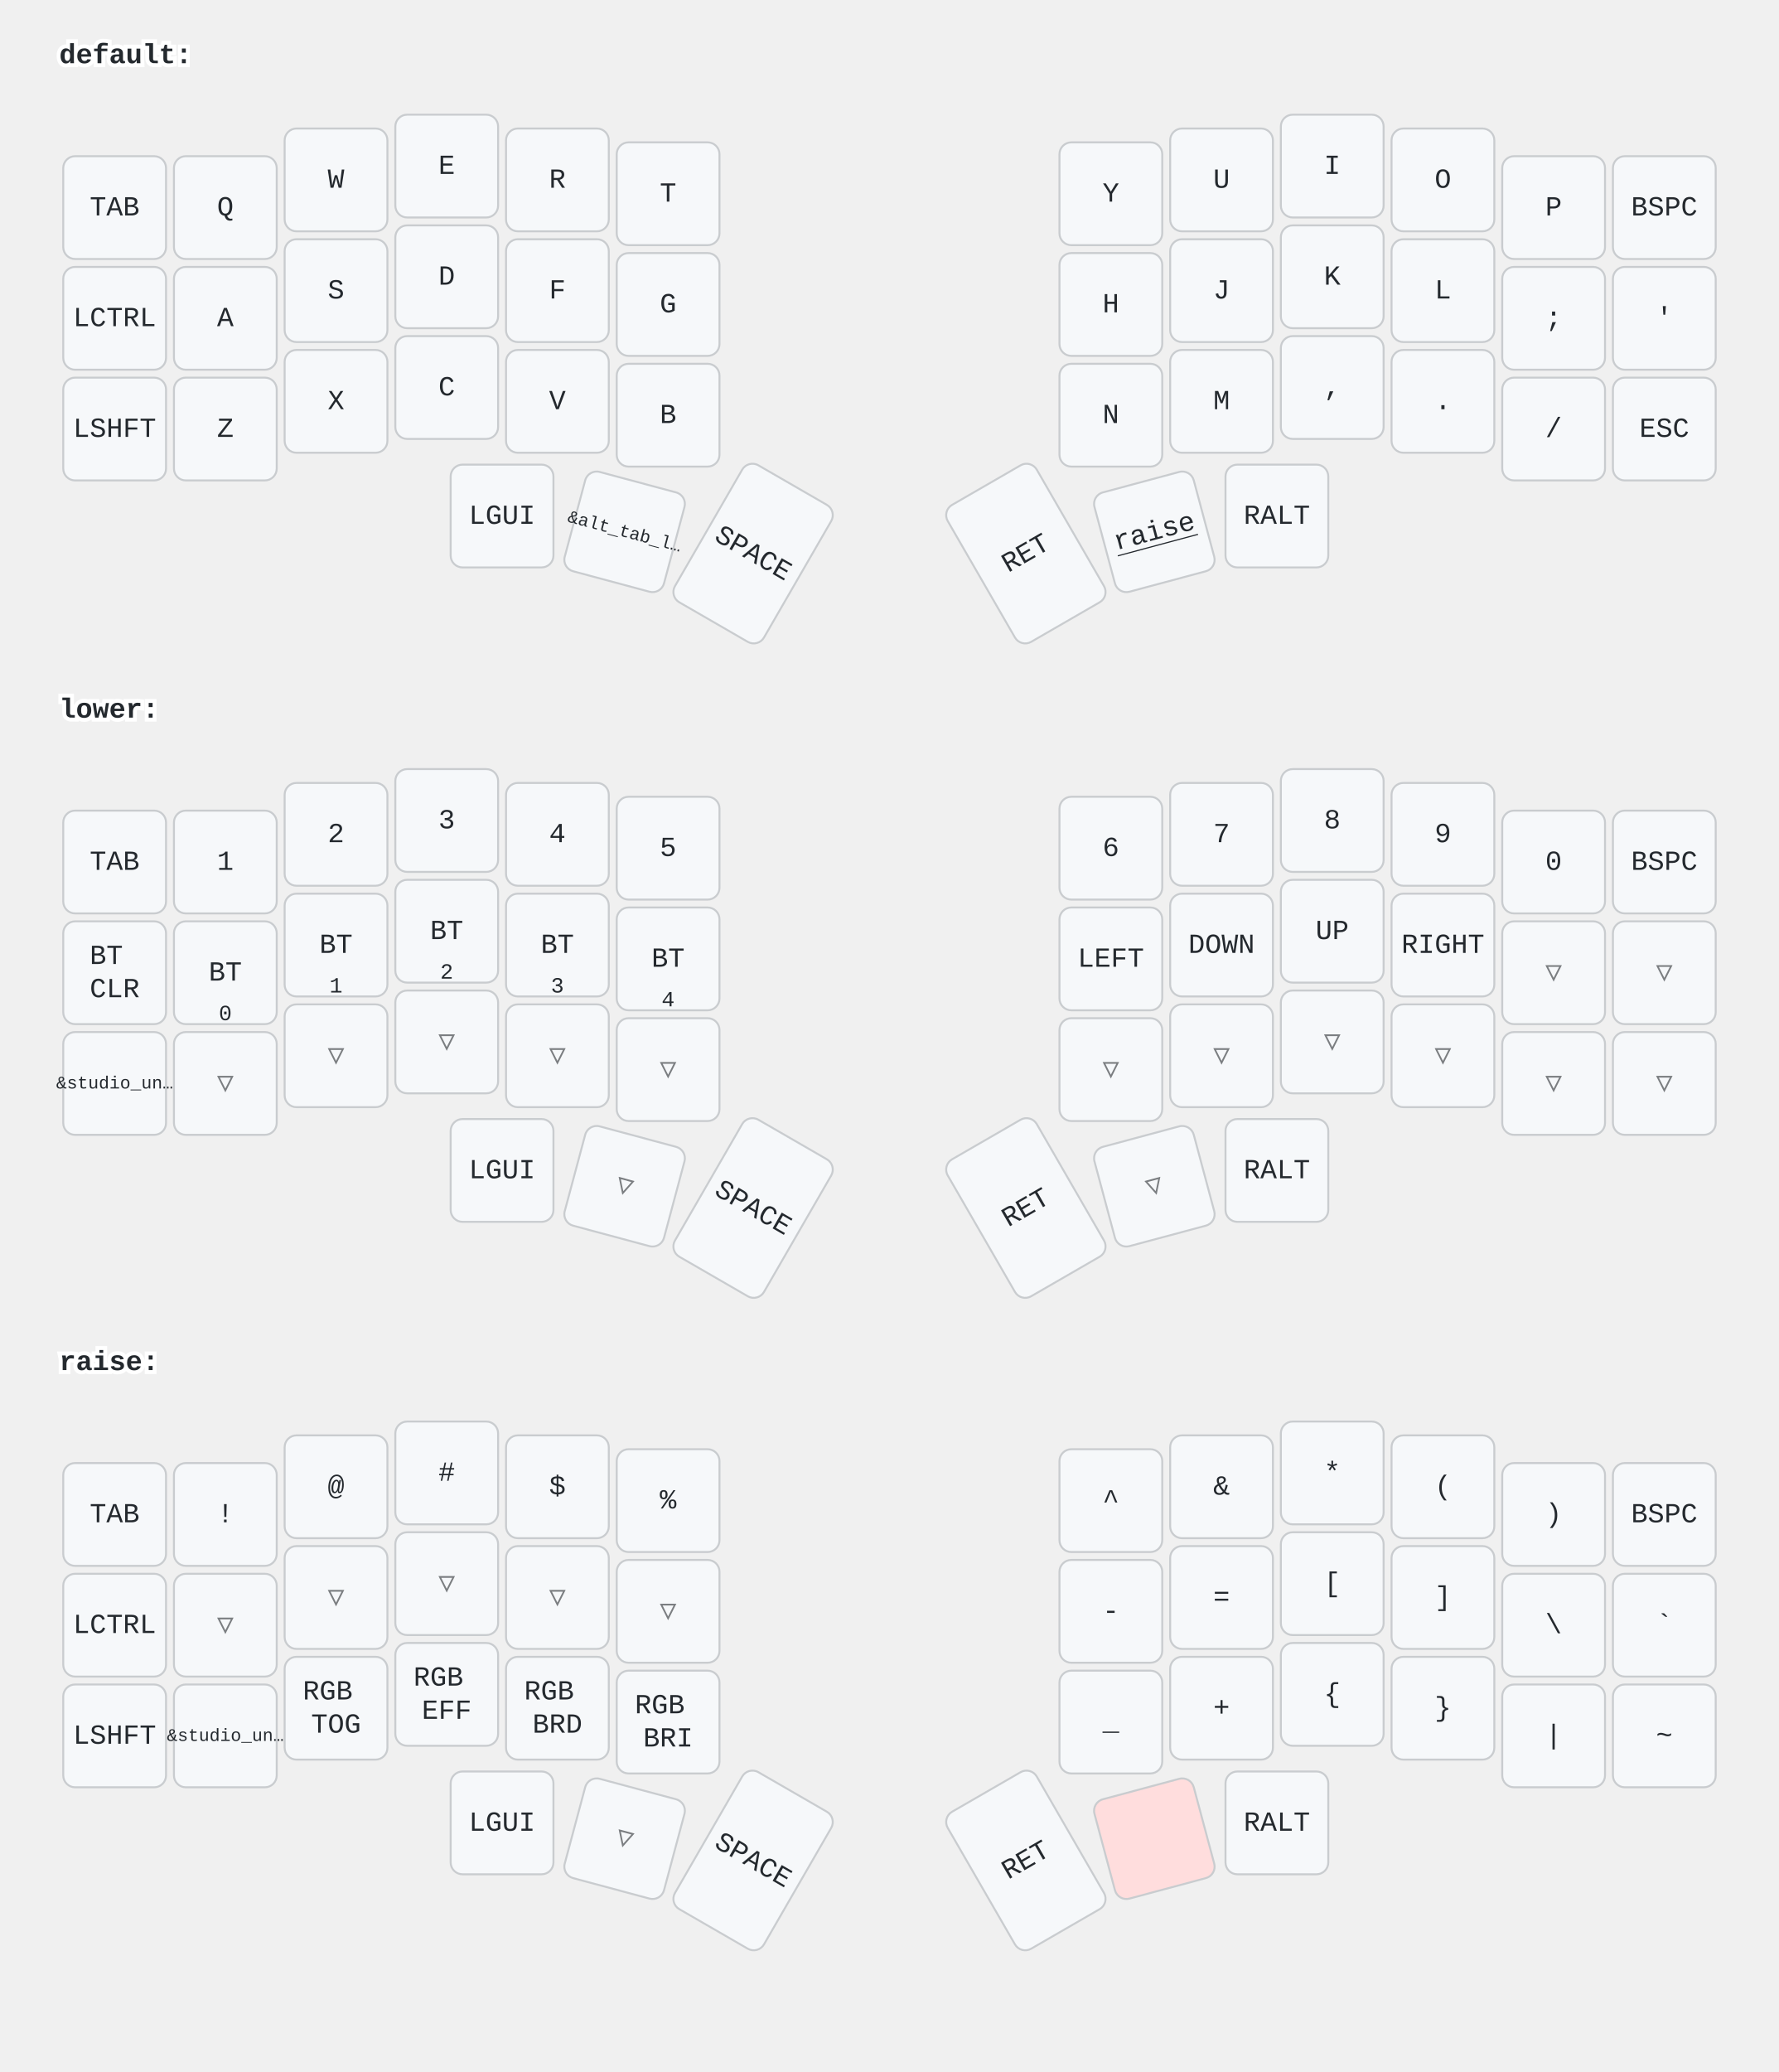
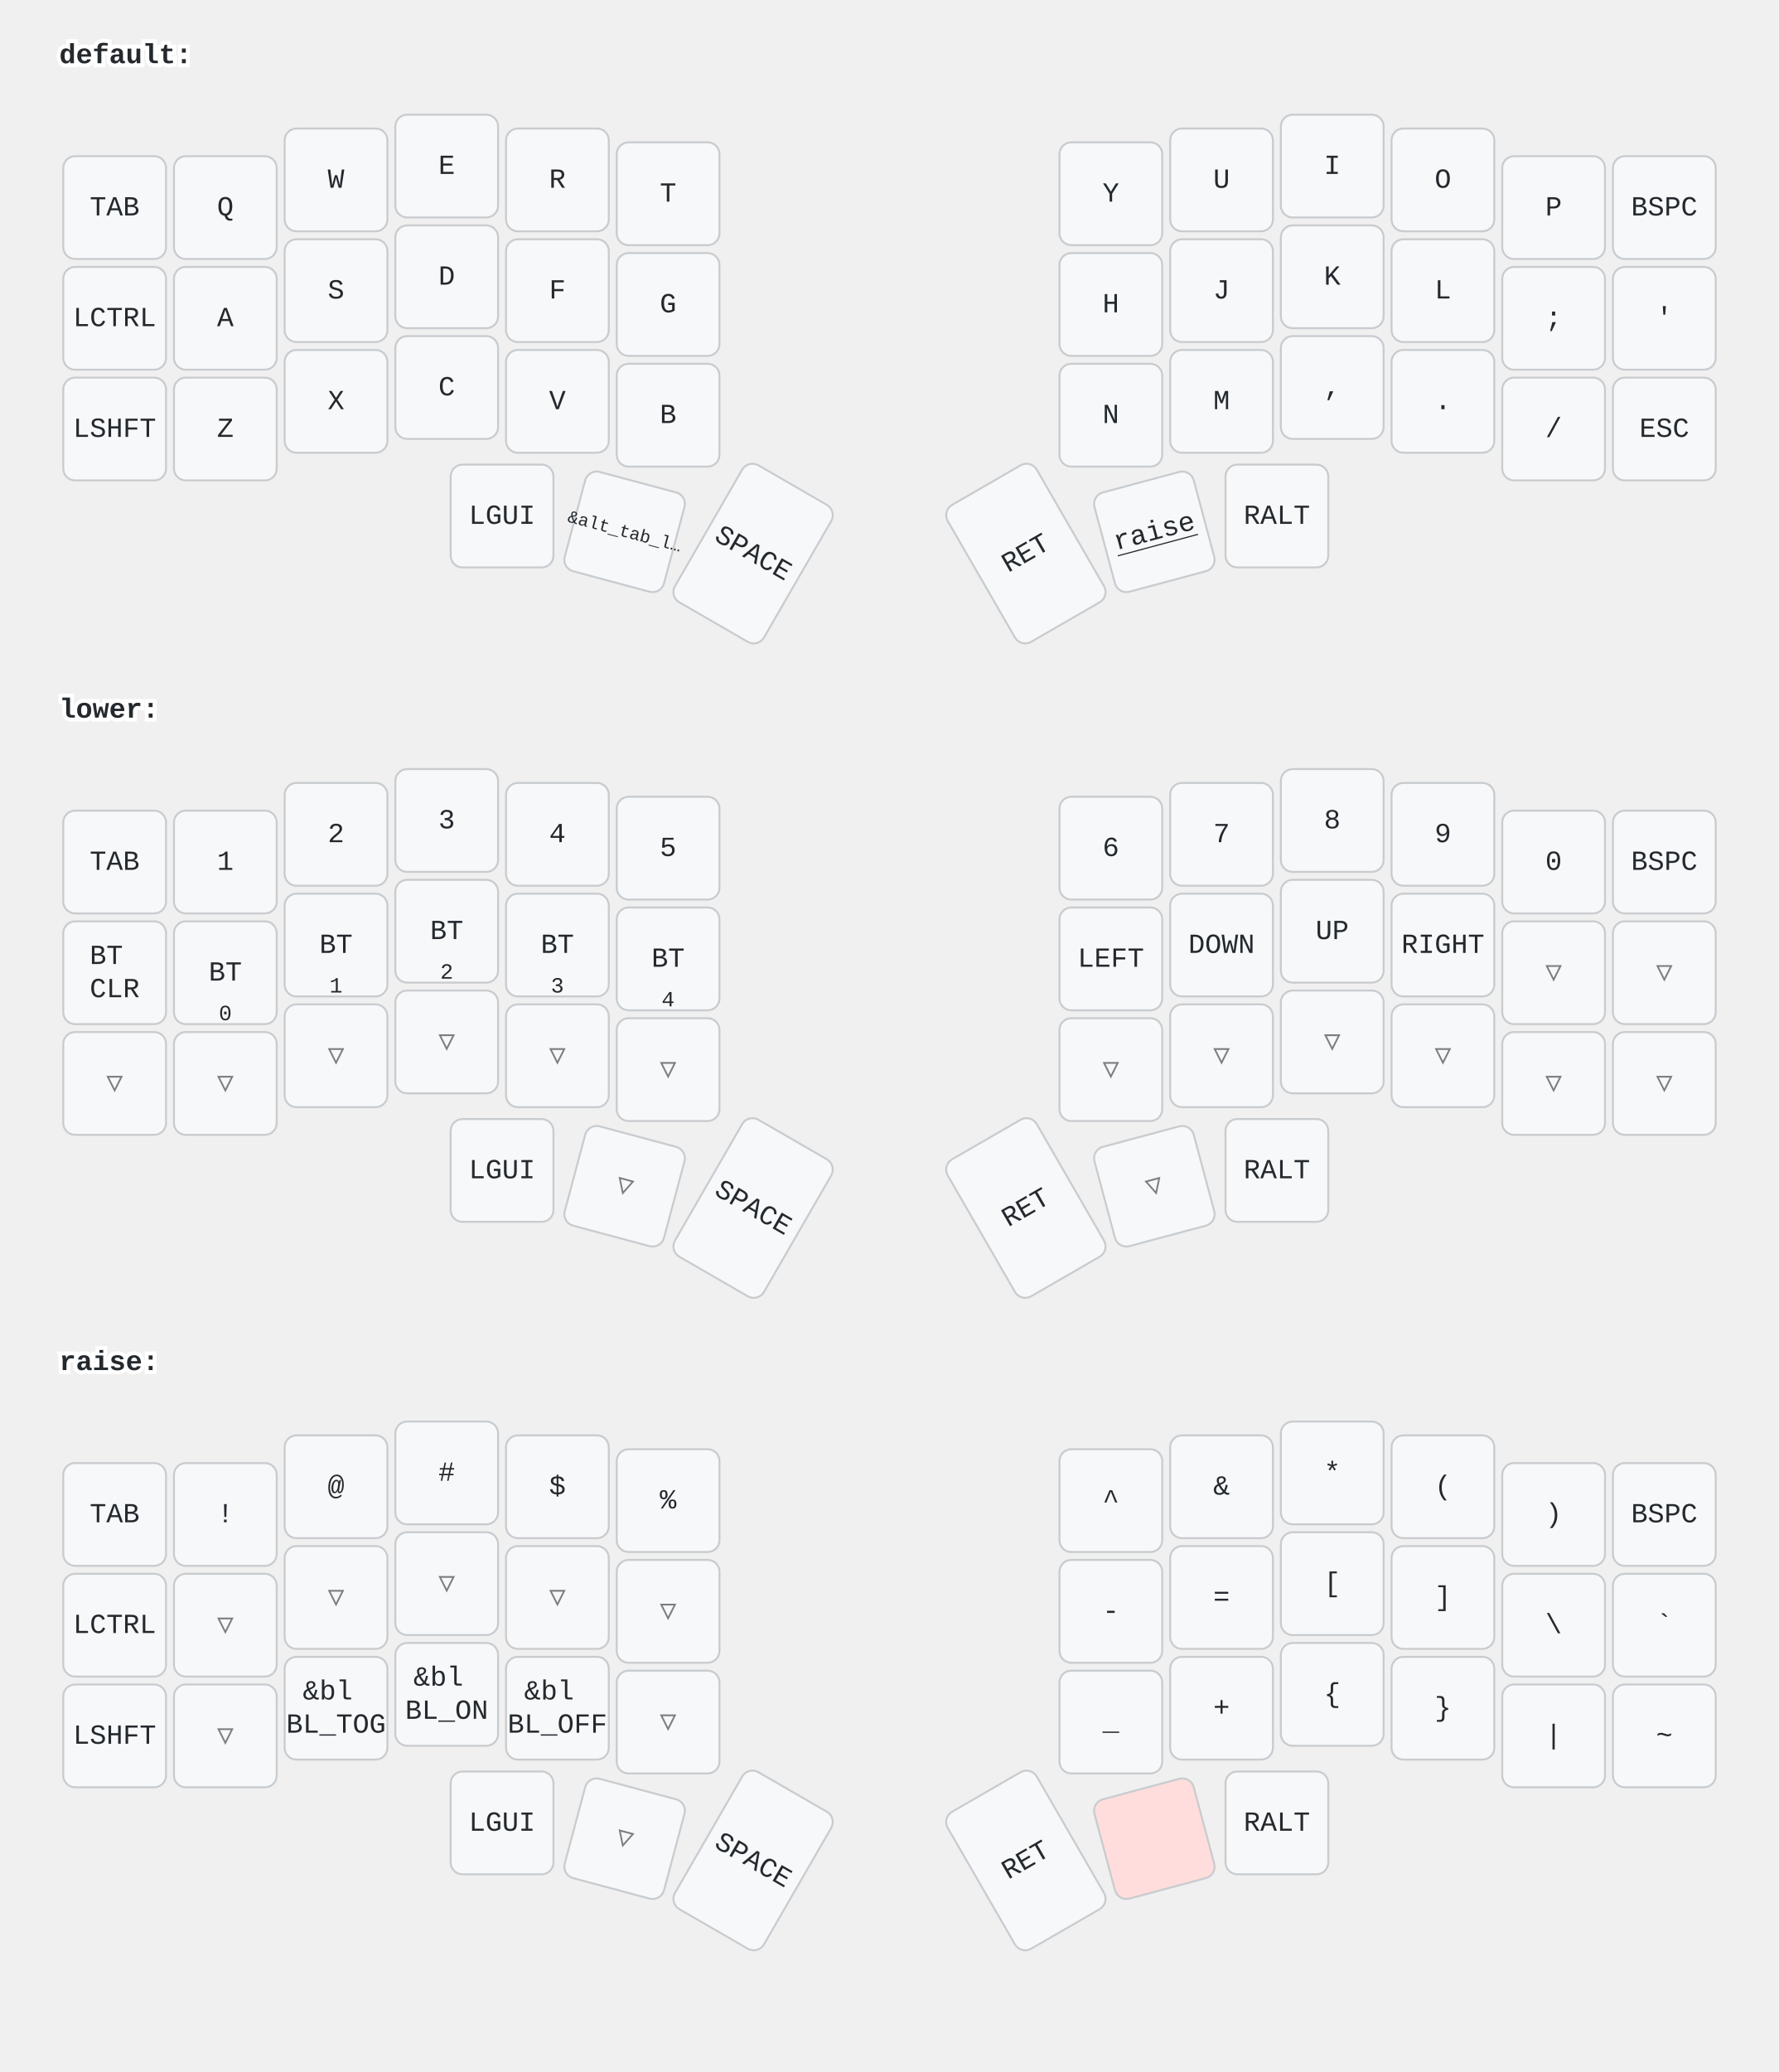
<svg xmlns="http://www.w3.org/2000/svg" width="900" height="1048" viewBox="0 0 900 1048" class="keymap">
  <style>/* inherit to force styles through use tags */
svg path {
    fill: inherit;
}

/* font and background color specifications */
svg.keymap {
    font-family: SFMono-Regular,Consolas,Liberation Mono,Menlo,monospace;
    font-size: 14px;
    font-kerning: normal;
    text-rendering: optimizeLegibility;
    fill: #24292e;
}

/* default key styling */
rect.key {
    fill: #f6f8fa;
}

rect.key, rect.combo {
    stroke: #c9cccf;
    stroke-width: 1;
}

/* default key side styling, only used is draw_key_sides is set */
rect.side {
    filter: brightness(90%);
}

/* color accent for combo boxes */
rect.combo, rect.combo-separate {
    fill: #cdf;
}

/* color accent for held keys */
rect.held, rect.combo.held {
    fill: #fdd;
}

/* color accent for ghost (optional) keys */
rect.ghost, rect.combo.ghost {
    stroke-dasharray: 4, 4;
    stroke-width: 2;
}

text {
    text-anchor: middle;
    dominant-baseline: middle;
}

/* styling for layer labels */
text.label {
    font-weight: bold;
    text-anchor: start;
    stroke: white;
    stroke-width: 4;
    paint-order: stroke;
}

/* styling for optional footer */
text.footer {
    text-anchor: end;
    dominant-baseline: auto;
    stroke: white;
    stroke-width: 4;
    paint-order: stroke;
}

/* styling for combo tap, and key non-tap label text */
text.combo, text.hold, text.shifted, text.left, text.right, text.tl, text.tr, text.bl, text.br {
    font-size: 11px;
}

text.hold, text.bl, text.br {
    text-anchor: middle;
    dominant-baseline: auto;
}

text.shifted, text.tl, text.tr {
    text-anchor: middle;
    dominant-baseline: hanging;
}

text.left, text.tl, text.bl {
    text-anchor: start;
}

text.right, text.tr, text.br {
    text-anchor: end;
}

text.layer-activator {
    text-decoration: underline;
}

/* styling for hold/shifted label text in combo box */
text.combo.hold, text.combo.shifted, text.combo.left, text.combo.right {
    font-size: 8px;
}

/* lighter symbol for transparent keys */
text.trans {
    fill: #7b7e81;
}

/* styling for combo dendrons */
path.combo {
    stroke-width: 1;
    stroke: gray;
    fill: none;
}

/* Start Tabler Icons Cleanup */
/* cannot use height/width with glyphs */
.icon-tabler &gt; path {
    fill: inherit;
    stroke: inherit;
    stroke-width: 2;
}
/* hide tabler's default box */
.icon-tabler &gt; path[stroke="none"][fill="none"] {
    visibility: hidden;
}
/* End Tabler Icons Cleanup */
</style>
  <g transform="translate(30, 0)" class="layer-default">
    <text x="0" y="28" class="label" id="default">default:</text>
    <g transform="translate(0, 56)">
      <g transform="translate(28, 49)" class="key keypos-0">
        <rect rx="6" ry="6" x="-26" y="-26" width="52" height="52" class="key" />
        <text x="0" y="0" class="key tap">TAB</text>
      </g>
      <g transform="translate(84, 49)" class="key keypos-1">
        <rect rx="6" ry="6" x="-26" y="-26" width="52" height="52" class="key" />
        <text x="0" y="0" class="key tap">Q</text>
      </g>
      <g transform="translate(140, 35)" class="key keypos-2">
        <rect rx="6" ry="6" x="-26" y="-26" width="52" height="52" class="key" />
        <text x="0" y="0" class="key tap">W</text>
      </g>
      <g transform="translate(196, 28)" class="key keypos-3">
        <rect rx="6" ry="6" x="-26" y="-26" width="52" height="52" class="key" />
        <text x="0" y="0" class="key tap">E</text>
      </g>
      <g transform="translate(252, 35)" class="key keypos-4">
        <rect rx="6" ry="6" x="-26" y="-26" width="52" height="52" class="key" />
        <text x="0" y="0" class="key tap">R</text>
      </g>
      <g transform="translate(308, 42)" class="key keypos-5">
        <rect rx="6" ry="6" x="-26" y="-26" width="52" height="52" class="key" />
        <text x="0" y="0" class="key tap">T</text>
      </g>
      <g transform="translate(532, 42)" class="key keypos-6">
        <rect rx="6" ry="6" x="-26" y="-26" width="52" height="52" class="key" />
        <text x="0" y="0" class="key tap">Y</text>
      </g>
      <g transform="translate(588, 35)" class="key keypos-7">
        <rect rx="6" ry="6" x="-26" y="-26" width="52" height="52" class="key" />
        <text x="0" y="0" class="key tap">U</text>
      </g>
      <g transform="translate(644, 28)" class="key keypos-8">
        <rect rx="6" ry="6" x="-26" y="-26" width="52" height="52" class="key" />
        <text x="0" y="0" class="key tap">I</text>
      </g>
      <g transform="translate(700, 35)" class="key keypos-9">
        <rect rx="6" ry="6" x="-26" y="-26" width="52" height="52" class="key" />
        <text x="0" y="0" class="key tap">O</text>
      </g>
      <g transform="translate(756, 49)" class="key keypos-10">
        <rect rx="6" ry="6" x="-26" y="-26" width="52" height="52" class="key" />
        <text x="0" y="0" class="key tap">P</text>
      </g>
      <g transform="translate(812, 49)" class="key keypos-11">
        <rect rx="6" ry="6" x="-26" y="-26" width="52" height="52" class="key" />
        <text x="0" y="0" class="key tap">BSPC</text>
      </g>
      <g transform="translate(28, 105)" class="key keypos-12">
        <rect rx="6" ry="6" x="-26" y="-26" width="52" height="52" class="key" />
        <text x="0" y="0" class="key tap">LCTRL</text>
      </g>
      <g transform="translate(84, 105)" class="key keypos-13">
        <rect rx="6" ry="6" x="-26" y="-26" width="52" height="52" class="key" />
        <text x="0" y="0" class="key tap">A</text>
      </g>
      <g transform="translate(140, 91)" class="key keypos-14">
        <rect rx="6" ry="6" x="-26" y="-26" width="52" height="52" class="key" />
        <text x="0" y="0" class="key tap">S</text>
      </g>
      <g transform="translate(196, 84)" class="key keypos-15">
        <rect rx="6" ry="6" x="-26" y="-26" width="52" height="52" class="key" />
        <text x="0" y="0" class="key tap">D</text>
      </g>
      <g transform="translate(252, 91)" class="key keypos-16">
        <rect rx="6" ry="6" x="-26" y="-26" width="52" height="52" class="key" />
        <text x="0" y="0" class="key tap">F</text>
      </g>
      <g transform="translate(308, 98)" class="key keypos-17">
        <rect rx="6" ry="6" x="-26" y="-26" width="52" height="52" class="key" />
        <text x="0" y="0" class="key tap">G</text>
      </g>
      <g transform="translate(532, 98)" class="key keypos-18">
        <rect rx="6" ry="6" x="-26" y="-26" width="52" height="52" class="key" />
        <text x="0" y="0" class="key tap">H</text>
      </g>
      <g transform="translate(588, 91)" class="key keypos-19">
        <rect rx="6" ry="6" x="-26" y="-26" width="52" height="52" class="key" />
        <text x="0" y="0" class="key tap">J</text>
      </g>
      <g transform="translate(644, 84)" class="key keypos-20">
        <rect rx="6" ry="6" x="-26" y="-26" width="52" height="52" class="key" />
        <text x="0" y="0" class="key tap">K</text>
      </g>
      <g transform="translate(700, 91)" class="key keypos-21">
        <rect rx="6" ry="6" x="-26" y="-26" width="52" height="52" class="key" />
        <text x="0" y="0" class="key tap">L</text>
      </g>
      <g transform="translate(756, 105)" class="key keypos-22">
        <rect rx="6" ry="6" x="-26" y="-26" width="52" height="52" class="key" />
        <text x="0" y="0" class="key tap">;</text>
      </g>
      <g transform="translate(812, 105)" class="key keypos-23">
        <rect rx="6" ry="6" x="-26" y="-26" width="52" height="52" class="key" />
        <text x="0" y="0" class="key tap">'</text>
      </g>
      <g transform="translate(28, 161)" class="key keypos-24">
        <rect rx="6" ry="6" x="-26" y="-26" width="52" height="52" class="key" />
        <text x="0" y="0" class="key tap">LSHFT</text>
      </g>
      <g transform="translate(84, 161)" class="key keypos-25">
        <rect rx="6" ry="6" x="-26" y="-26" width="52" height="52" class="key" />
        <text x="0" y="0" class="key tap">Z</text>
      </g>
      <g transform="translate(140, 147)" class="key keypos-26">
        <rect rx="6" ry="6" x="-26" y="-26" width="52" height="52" class="key" />
        <text x="0" y="0" class="key tap">X</text>
      </g>
      <g transform="translate(196, 140)" class="key keypos-27">
        <rect rx="6" ry="6" x="-26" y="-26" width="52" height="52" class="key" />
        <text x="0" y="0" class="key tap">C</text>
      </g>
      <g transform="translate(252, 147)" class="key keypos-28">
        <rect rx="6" ry="6" x="-26" y="-26" width="52" height="52" class="key" />
        <text x="0" y="0" class="key tap">V</text>
      </g>
      <g transform="translate(308, 154)" class="key keypos-29">
        <rect rx="6" ry="6" x="-26" y="-26" width="52" height="52" class="key" />
        <text x="0" y="0" class="key tap">B</text>
      </g>
      <g transform="translate(532, 154)" class="key keypos-30">
        <rect rx="6" ry="6" x="-26" y="-26" width="52" height="52" class="key" />
        <text x="0" y="0" class="key tap">N</text>
      </g>
      <g transform="translate(588, 147)" class="key keypos-31">
        <rect rx="6" ry="6" x="-26" y="-26" width="52" height="52" class="key" />
        <text x="0" y="0" class="key tap">M</text>
      </g>
      <g transform="translate(644, 140)" class="key keypos-32">
        <rect rx="6" ry="6" x="-26" y="-26" width="52" height="52" class="key" />
        <text x="0" y="0" class="key tap">,</text>
      </g>
      <g transform="translate(700, 147)" class="key keypos-33">
        <rect rx="6" ry="6" x="-26" y="-26" width="52" height="52" class="key" />
        <text x="0" y="0" class="key tap">.</text>
      </g>
      <g transform="translate(756, 161)" class="key keypos-34">
        <rect rx="6" ry="6" x="-26" y="-26" width="52" height="52" class="key" />
        <text x="0" y="0" class="key tap">/</text>
      </g>
      <g transform="translate(812, 161)" class="key keypos-35">
        <rect rx="6" ry="6" x="-26" y="-26" width="52" height="52" class="key" />
        <text x="0" y="0" class="key tap">ESC</text>
      </g>
      <g transform="translate(224, 205)" class="key keypos-36">
        <rect rx="6" ry="6" x="-26" y="-26" width="52" height="52" class="key" />
        <text x="0" y="0" class="key tap">LGUI</text>
      </g>
      <g transform="translate(286, 213) rotate(15.0)" class="key keypos-37">
        <rect rx="6" ry="6" x="-26" y="-26" width="52" height="52" class="key" />
        <text x="0" y="0" class="key tap">
          <tspan style="font-size: 64%">&amp;alt_tab_l…</tspan>
        </text>
      </g>
      <g transform="translate(351, 224) rotate(30.0)" class="key keypos-38">
        <rect rx="6" ry="6" x="-26" y="-40" width="52" height="80" class="key" />
        <text x="0" y="0" class="key tap">SPACE</text>
      </g>
      <g transform="translate(489, 224) rotate(-30.0)" class="key keypos-39">
        <rect rx="6" ry="6" x="-26" y="-40" width="52" height="80" class="key" />
        <text x="0" y="0" class="key tap">RET</text>
      </g>
      <g transform="translate(554, 213) rotate(-15.0)" class="key keypos-40">
        <rect rx="6" ry="6" x="-26" y="-26" width="52" height="52" class="key" />
        <a href="#raise">
          <text x="0" y="0" class="key tap layer-activator">raise</text>
        </a>
      </g>
      <g transform="translate(616, 205)" class="key keypos-41">
        <rect rx="6" ry="6" x="-26" y="-26" width="52" height="52" class="key" />
        <text x="0" y="0" class="key tap">RALT</text>
      </g>
    </g>
  </g>
  <g transform="translate(30, 331)" class="layer-lower">
    <text x="0" y="28" class="label" id="lower">lower:</text>
    <g transform="translate(0, 56)">
      <g transform="translate(28, 49)" class="key keypos-0">
        <rect rx="6" ry="6" x="-26" y="-26" width="52" height="52" class="key" />
        <text x="0" y="0" class="key tap">TAB</text>
      </g>
      <g transform="translate(84, 49)" class="key keypos-1">
        <rect rx="6" ry="6" x="-26" y="-26" width="52" height="52" class="key" />
        <text x="0" y="0" class="key tap">1</text>
      </g>
      <g transform="translate(140, 35)" class="key keypos-2">
        <rect rx="6" ry="6" x="-26" y="-26" width="52" height="52" class="key" />
        <text x="0" y="0" class="key tap">2</text>
      </g>
      <g transform="translate(196, 28)" class="key keypos-3">
        <rect rx="6" ry="6" x="-26" y="-26" width="52" height="52" class="key" />
        <text x="0" y="0" class="key tap">3</text>
      </g>
      <g transform="translate(252, 35)" class="key keypos-4">
        <rect rx="6" ry="6" x="-26" y="-26" width="52" height="52" class="key" />
        <text x="0" y="0" class="key tap">4</text>
      </g>
      <g transform="translate(308, 42)" class="key keypos-5">
        <rect rx="6" ry="6" x="-26" y="-26" width="52" height="52" class="key" />
        <text x="0" y="0" class="key tap">5</text>
      </g>
      <g transform="translate(532, 42)" class="key keypos-6">
        <rect rx="6" ry="6" x="-26" y="-26" width="52" height="52" class="key" />
        <text x="0" y="0" class="key tap">6</text>
      </g>
      <g transform="translate(588, 35)" class="key keypos-7">
        <rect rx="6" ry="6" x="-26" y="-26" width="52" height="52" class="key" />
        <text x="0" y="0" class="key tap">7</text>
      </g>
      <g transform="translate(644, 28)" class="key keypos-8">
        <rect rx="6" ry="6" x="-26" y="-26" width="52" height="52" class="key" />
        <text x="0" y="0" class="key tap">8</text>
      </g>
      <g transform="translate(700, 35)" class="key keypos-9">
        <rect rx="6" ry="6" x="-26" y="-26" width="52" height="52" class="key" />
        <text x="0" y="0" class="key tap">9</text>
      </g>
      <g transform="translate(756, 49)" class="key keypos-10">
        <rect rx="6" ry="6" x="-26" y="-26" width="52" height="52" class="key" />
        <text x="0" y="0" class="key tap">0</text>
      </g>
      <g transform="translate(812, 49)" class="key keypos-11">
        <rect rx="6" ry="6" x="-26" y="-26" width="52" height="52" class="key" />
        <text x="0" y="0" class="key tap">BSPC</text>
      </g>
      <g transform="translate(28, 105)" class="key keypos-12">
        <rect rx="6" ry="6" x="-26" y="-26" width="52" height="52" class="key" />
        <text x="0" y="0" class="key tap">
          <tspan x="0" dy="-0.6em">BT</tspan>
          <tspan x="0" dy="1.2em">CLR</tspan>
        </text>
      </g>
      <g transform="translate(84, 105)" class="key keypos-13">
        <rect rx="6" ry="6" x="-26" y="-26" width="52" height="52" class="key" />
        <text x="0" y="0" class="key tap">BT</text>
        <text x="0" y="24" class="key hold">0</text>
      </g>
      <g transform="translate(140, 91)" class="key keypos-14">
        <rect rx="6" ry="6" x="-26" y="-26" width="52" height="52" class="key" />
        <text x="0" y="0" class="key tap">BT</text>
        <text x="0" y="24" class="key hold">1</text>
      </g>
      <g transform="translate(196, 84)" class="key keypos-15">
        <rect rx="6" ry="6" x="-26" y="-26" width="52" height="52" class="key" />
        <text x="0" y="0" class="key tap">BT</text>
        <text x="0" y="24" class="key hold">2</text>
      </g>
      <g transform="translate(252, 91)" class="key keypos-16">
        <rect rx="6" ry="6" x="-26" y="-26" width="52" height="52" class="key" />
        <text x="0" y="0" class="key tap">BT</text>
        <text x="0" y="24" class="key hold">3</text>
      </g>
      <g transform="translate(308, 98)" class="key keypos-17">
        <rect rx="6" ry="6" x="-26" y="-26" width="52" height="52" class="key" />
        <text x="0" y="0" class="key tap">BT</text>
        <text x="0" y="24" class="key hold">4</text>
      </g>
      <g transform="translate(532, 98)" class="key keypos-18">
        <rect rx="6" ry="6" x="-26" y="-26" width="52" height="52" class="key" />
        <text x="0" y="0" class="key tap">LEFT</text>
      </g>
      <g transform="translate(588, 91)" class="key keypos-19">
        <rect rx="6" ry="6" x="-26" y="-26" width="52" height="52" class="key" />
        <text x="0" y="0" class="key tap">DOWN</text>
      </g>
      <g transform="translate(644, 84)" class="key keypos-20">
        <rect rx="6" ry="6" x="-26" y="-26" width="52" height="52" class="key" />
        <text x="0" y="0" class="key tap">UP</text>
      </g>
      <g transform="translate(700, 91)" class="key keypos-21">
        <rect rx="6" ry="6" x="-26" y="-26" width="52" height="52" class="key" />
        <text x="0" y="0" class="key tap">RIGHT</text>
      </g>
      <g transform="translate(756, 105)" class="key trans keypos-22">
        <rect rx="6" ry="6" x="-26" y="-26" width="52" height="52" class="key trans" />
        <text x="0" y="0" class="key trans tap">▽</text>
      </g>
      <g transform="translate(812, 105)" class="key trans keypos-23">
        <rect rx="6" ry="6" x="-26" y="-26" width="52" height="52" class="key trans" />
        <text x="0" y="0" class="key trans tap">▽</text>
      </g>
-       <g transform="translate(28, 161)" class="key keypos-24">
-         <rect rx="6" ry="6" x="-26" y="-26" width="52" height="52" class="key" />
-         <text x="0" y="0" class="key tap">
-           <tspan style="font-size: 64%">&amp;studio_un…</tspan>
-         </text>
+       <g transform="translate(28, 161)" class="key trans keypos-24">
+         <rect rx="6" ry="6" x="-26" y="-26" width="52" height="52" class="key trans" />
+         <text x="0" y="0" class="key trans tap">▽</text>
      </g>
      <g transform="translate(84, 161)" class="key trans keypos-25">
        <rect rx="6" ry="6" x="-26" y="-26" width="52" height="52" class="key trans" />
        <text x="0" y="0" class="key trans tap">▽</text>
      </g>
      <g transform="translate(140, 147)" class="key trans keypos-26">
        <rect rx="6" ry="6" x="-26" y="-26" width="52" height="52" class="key trans" />
        <text x="0" y="0" class="key trans tap">▽</text>
      </g>
      <g transform="translate(196, 140)" class="key trans keypos-27">
        <rect rx="6" ry="6" x="-26" y="-26" width="52" height="52" class="key trans" />
        <text x="0" y="0" class="key trans tap">▽</text>
      </g>
      <g transform="translate(252, 147)" class="key trans keypos-28">
        <rect rx="6" ry="6" x="-26" y="-26" width="52" height="52" class="key trans" />
        <text x="0" y="0" class="key trans tap">▽</text>
      </g>
      <g transform="translate(308, 154)" class="key trans keypos-29">
        <rect rx="6" ry="6" x="-26" y="-26" width="52" height="52" class="key trans" />
        <text x="0" y="0" class="key trans tap">▽</text>
      </g>
      <g transform="translate(532, 154)" class="key trans keypos-30">
        <rect rx="6" ry="6" x="-26" y="-26" width="52" height="52" class="key trans" />
        <text x="0" y="0" class="key trans tap">▽</text>
      </g>
      <g transform="translate(588, 147)" class="key trans keypos-31">
        <rect rx="6" ry="6" x="-26" y="-26" width="52" height="52" class="key trans" />
        <text x="0" y="0" class="key trans tap">▽</text>
      </g>
      <g transform="translate(644, 140)" class="key trans keypos-32">
        <rect rx="6" ry="6" x="-26" y="-26" width="52" height="52" class="key trans" />
        <text x="0" y="0" class="key trans tap">▽</text>
      </g>
      <g transform="translate(700, 147)" class="key trans keypos-33">
        <rect rx="6" ry="6" x="-26" y="-26" width="52" height="52" class="key trans" />
        <text x="0" y="0" class="key trans tap">▽</text>
      </g>
      <g transform="translate(756, 161)" class="key trans keypos-34">
        <rect rx="6" ry="6" x="-26" y="-26" width="52" height="52" class="key trans" />
        <text x="0" y="0" class="key trans tap">▽</text>
      </g>
      <g transform="translate(812, 161)" class="key trans keypos-35">
        <rect rx="6" ry="6" x="-26" y="-26" width="52" height="52" class="key trans" />
        <text x="0" y="0" class="key trans tap">▽</text>
      </g>
      <g transform="translate(224, 205)" class="key keypos-36">
        <rect rx="6" ry="6" x="-26" y="-26" width="52" height="52" class="key" />
        <text x="0" y="0" class="key tap">LGUI</text>
      </g>
      <g transform="translate(286, 213) rotate(15.0)" class="key trans keypos-37">
        <rect rx="6" ry="6" x="-26" y="-26" width="52" height="52" class="key trans" />
        <text x="0" y="0" class="key trans tap">▽</text>
      </g>
      <g transform="translate(351, 224) rotate(30.0)" class="key keypos-38">
        <rect rx="6" ry="6" x="-26" y="-40" width="52" height="80" class="key" />
        <text x="0" y="0" class="key tap">SPACE</text>
      </g>
      <g transform="translate(489, 224) rotate(-30.0)" class="key keypos-39">
        <rect rx="6" ry="6" x="-26" y="-40" width="52" height="80" class="key" />
        <text x="0" y="0" class="key tap">RET</text>
      </g>
      <g transform="translate(554, 213) rotate(-15.0)" class="key trans keypos-40">
        <rect rx="6" ry="6" x="-26" y="-26" width="52" height="52" class="key trans" />
        <text x="0" y="0" class="key trans tap">▽</text>
      </g>
      <g transform="translate(616, 205)" class="key keypos-41">
        <rect rx="6" ry="6" x="-26" y="-26" width="52" height="52" class="key" />
        <text x="0" y="0" class="key tap">RALT</text>
      </g>
    </g>
  </g>
  <g transform="translate(30, 661)" class="layer-raise">
    <text x="0" y="28" class="label" id="raise">raise:</text>
    <g transform="translate(0, 56)">
      <g transform="translate(28, 49)" class="key keypos-0">
        <rect rx="6" ry="6" x="-26" y="-26" width="52" height="52" class="key" />
        <text x="0" y="0" class="key tap">TAB</text>
      </g>
      <g transform="translate(84, 49)" class="key keypos-1">
        <rect rx="6" ry="6" x="-26" y="-26" width="52" height="52" class="key" />
        <text x="0" y="0" class="key tap">!</text>
      </g>
      <g transform="translate(140, 35)" class="key keypos-2">
        <rect rx="6" ry="6" x="-26" y="-26" width="52" height="52" class="key" />
        <text x="0" y="0" class="key tap">@</text>
      </g>
      <g transform="translate(196, 28)" class="key keypos-3">
        <rect rx="6" ry="6" x="-26" y="-26" width="52" height="52" class="key" />
        <text x="0" y="0" class="key tap">#</text>
      </g>
      <g transform="translate(252, 35)" class="key keypos-4">
        <rect rx="6" ry="6" x="-26" y="-26" width="52" height="52" class="key" />
        <text x="0" y="0" class="key tap">$</text>
      </g>
      <g transform="translate(308, 42)" class="key keypos-5">
        <rect rx="6" ry="6" x="-26" y="-26" width="52" height="52" class="key" />
        <text x="0" y="0" class="key tap">%</text>
      </g>
      <g transform="translate(532, 42)" class="key keypos-6">
        <rect rx="6" ry="6" x="-26" y="-26" width="52" height="52" class="key" />
        <text x="0" y="0" class="key tap">^</text>
      </g>
      <g transform="translate(588, 35)" class="key keypos-7">
        <rect rx="6" ry="6" x="-26" y="-26" width="52" height="52" class="key" />
        <text x="0" y="0" class="key tap">&amp;</text>
      </g>
      <g transform="translate(644, 28)" class="key keypos-8">
        <rect rx="6" ry="6" x="-26" y="-26" width="52" height="52" class="key" />
        <text x="0" y="0" class="key tap">*</text>
      </g>
      <g transform="translate(700, 35)" class="key keypos-9">
        <rect rx="6" ry="6" x="-26" y="-26" width="52" height="52" class="key" />
        <text x="0" y="0" class="key tap">(</text>
      </g>
      <g transform="translate(756, 49)" class="key keypos-10">
        <rect rx="6" ry="6" x="-26" y="-26" width="52" height="52" class="key" />
        <text x="0" y="0" class="key tap">)</text>
      </g>
      <g transform="translate(812, 49)" class="key keypos-11">
        <rect rx="6" ry="6" x="-26" y="-26" width="52" height="52" class="key" />
        <text x="0" y="0" class="key tap">BSPC</text>
      </g>
      <g transform="translate(28, 105)" class="key keypos-12">
        <rect rx="6" ry="6" x="-26" y="-26" width="52" height="52" class="key" />
        <text x="0" y="0" class="key tap">LCTRL</text>
      </g>
      <g transform="translate(84, 105)" class="key trans keypos-13">
        <rect rx="6" ry="6" x="-26" y="-26" width="52" height="52" class="key trans" />
        <text x="0" y="0" class="key trans tap">▽</text>
      </g>
      <g transform="translate(140, 91)" class="key trans keypos-14">
        <rect rx="6" ry="6" x="-26" y="-26" width="52" height="52" class="key trans" />
        <text x="0" y="0" class="key trans tap">▽</text>
      </g>
      <g transform="translate(196, 84)" class="key trans keypos-15">
        <rect rx="6" ry="6" x="-26" y="-26" width="52" height="52" class="key trans" />
        <text x="0" y="0" class="key trans tap">▽</text>
      </g>
      <g transform="translate(252, 91)" class="key trans keypos-16">
        <rect rx="6" ry="6" x="-26" y="-26" width="52" height="52" class="key trans" />
        <text x="0" y="0" class="key trans tap">▽</text>
      </g>
      <g transform="translate(308, 98)" class="key trans keypos-17">
        <rect rx="6" ry="6" x="-26" y="-26" width="52" height="52" class="key trans" />
        <text x="0" y="0" class="key trans tap">▽</text>
      </g>
      <g transform="translate(532, 98)" class="key keypos-18">
        <rect rx="6" ry="6" x="-26" y="-26" width="52" height="52" class="key" />
        <text x="0" y="0" class="key tap">-</text>
      </g>
      <g transform="translate(588, 91)" class="key keypos-19">
        <rect rx="6" ry="6" x="-26" y="-26" width="52" height="52" class="key" />
        <text x="0" y="0" class="key tap">=</text>
      </g>
      <g transform="translate(644, 84)" class="key keypos-20">
        <rect rx="6" ry="6" x="-26" y="-26" width="52" height="52" class="key" />
        <text x="0" y="0" class="key tap">[</text>
      </g>
      <g transform="translate(700, 91)" class="key keypos-21">
        <rect rx="6" ry="6" x="-26" y="-26" width="52" height="52" class="key" />
        <text x="0" y="0" class="key tap">]</text>
      </g>
      <g transform="translate(756, 105)" class="key keypos-22">
        <rect rx="6" ry="6" x="-26" y="-26" width="52" height="52" class="key" />
        <text x="0" y="0" class="key tap">\</text>
      </g>
      <g transform="translate(812, 105)" class="key keypos-23">
        <rect rx="6" ry="6" x="-26" y="-26" width="52" height="52" class="key" />
        <text x="0" y="0" class="key tap">`</text>
      </g>
      <g transform="translate(28, 161)" class="key keypos-24">
        <rect rx="6" ry="6" x="-26" y="-26" width="52" height="52" class="key" />
        <text x="0" y="0" class="key tap">LSHFT</text>
      </g>
-       <g transform="translate(84, 161)" class="key keypos-25">
+       <g transform="translate(84, 161)" class="key trans keypos-25">
+         <rect rx="6" ry="6" x="-26" y="-26" width="52" height="52" class="key trans" />
+         <text x="0" y="0" class="key trans tap">▽</text>
+       </g>
+       <g transform="translate(140, 147)" class="key keypos-26">
        <rect rx="6" ry="6" x="-26" y="-26" width="52" height="52" class="key" />
        <text x="0" y="0" class="key tap">
-           <tspan style="font-size: 64%">&amp;studio_un…</tspan>
+           <tspan x="0" dy="-0.6em">&amp;bl</tspan>
+           <tspan x="0" dy="1.2em">BL_TOG</tspan>
        </text>
      </g>
-       <g transform="translate(140, 147)" class="key keypos-26">
+       <g transform="translate(196, 140)" class="key keypos-27">
        <rect rx="6" ry="6" x="-26" y="-26" width="52" height="52" class="key" />
        <text x="0" y="0" class="key tap">
-           <tspan x="0" dy="-0.6em">RGB</tspan>
-           <tspan x="0" dy="1.2em">TOG</tspan>
+           <tspan x="0" dy="-0.6em">&amp;bl</tspan>
+           <tspan x="0" dy="1.2em">BL_ON</tspan>
        </text>
      </g>
-       <g transform="translate(196, 140)" class="key keypos-27">
+       <g transform="translate(252, 147)" class="key keypos-28">
        <rect rx="6" ry="6" x="-26" y="-26" width="52" height="52" class="key" />
        <text x="0" y="0" class="key tap">
-           <tspan x="0" dy="-0.6em">RGB</tspan>
-           <tspan x="0" dy="1.2em">EFF</tspan>
+           <tspan x="0" dy="-0.6em">&amp;bl</tspan>
+           <tspan x="0" dy="1.2em">BL_OFF</tspan>
        </text>
      </g>
-       <g transform="translate(252, 147)" class="key keypos-28">
-         <rect rx="6" ry="6" x="-26" y="-26" width="52" height="52" class="key" />
-         <text x="0" y="0" class="key tap">
-           <tspan x="0" dy="-0.6em">RGB</tspan>
-           <tspan x="0" dy="1.2em">BRD</tspan>
-         </text>
-       </g>
-       <g transform="translate(308, 154)" class="key keypos-29">
-         <rect rx="6" ry="6" x="-26" y="-26" width="52" height="52" class="key" />
-         <text x="0" y="0" class="key tap">
-           <tspan x="0" dy="-0.6em">RGB</tspan>
-           <tspan x="0" dy="1.2em">BRI</tspan>
-         </text>
+       <g transform="translate(308, 154)" class="key trans keypos-29">
+         <rect rx="6" ry="6" x="-26" y="-26" width="52" height="52" class="key trans" />
+         <text x="0" y="0" class="key trans tap">▽</text>
      </g>
      <g transform="translate(532, 154)" class="key keypos-30">
        <rect rx="6" ry="6" x="-26" y="-26" width="52" height="52" class="key" />
        <text x="0" y="0" class="key tap">_</text>
      </g>
      <g transform="translate(588, 147)" class="key keypos-31">
        <rect rx="6" ry="6" x="-26" y="-26" width="52" height="52" class="key" />
        <text x="0" y="0" class="key tap">+</text>
      </g>
      <g transform="translate(644, 140)" class="key keypos-32">
        <rect rx="6" ry="6" x="-26" y="-26" width="52" height="52" class="key" />
        <text x="0" y="0" class="key tap">{</text>
      </g>
      <g transform="translate(700, 147)" class="key keypos-33">
        <rect rx="6" ry="6" x="-26" y="-26" width="52" height="52" class="key" />
        <text x="0" y="0" class="key tap">}</text>
      </g>
      <g transform="translate(756, 161)" class="key keypos-34">
        <rect rx="6" ry="6" x="-26" y="-26" width="52" height="52" class="key" />
        <text x="0" y="0" class="key tap">|</text>
      </g>
      <g transform="translate(812, 161)" class="key keypos-35">
        <rect rx="6" ry="6" x="-26" y="-26" width="52" height="52" class="key" />
        <text x="0" y="0" class="key tap">~</text>
      </g>
      <g transform="translate(224, 205)" class="key keypos-36">
        <rect rx="6" ry="6" x="-26" y="-26" width="52" height="52" class="key" />
        <text x="0" y="0" class="key tap">LGUI</text>
      </g>
      <g transform="translate(286, 213) rotate(15.0)" class="key trans keypos-37">
        <rect rx="6" ry="6" x="-26" y="-26" width="52" height="52" class="key trans" />
        <text x="0" y="0" class="key trans tap">▽</text>
      </g>
      <g transform="translate(351, 224) rotate(30.0)" class="key keypos-38">
        <rect rx="6" ry="6" x="-26" y="-40" width="52" height="80" class="key" />
        <text x="0" y="0" class="key tap">SPACE</text>
      </g>
      <g transform="translate(489, 224) rotate(-30.0)" class="key keypos-39">
        <rect rx="6" ry="6" x="-26" y="-40" width="52" height="80" class="key" />
        <text x="0" y="0" class="key tap">RET</text>
      </g>
      <g transform="translate(554, 213) rotate(-15.0)" class="key held keypos-40">
        <rect rx="6" ry="6" x="-26" y="-26" width="52" height="52" class="key held" />
      </g>
      <g transform="translate(616, 205)" class="key keypos-41">
        <rect rx="6" ry="6" x="-26" y="-26" width="52" height="52" class="key" />
        <text x="0" y="0" class="key tap">RALT</text>
      </g>
    </g>
  </g>
</svg>
